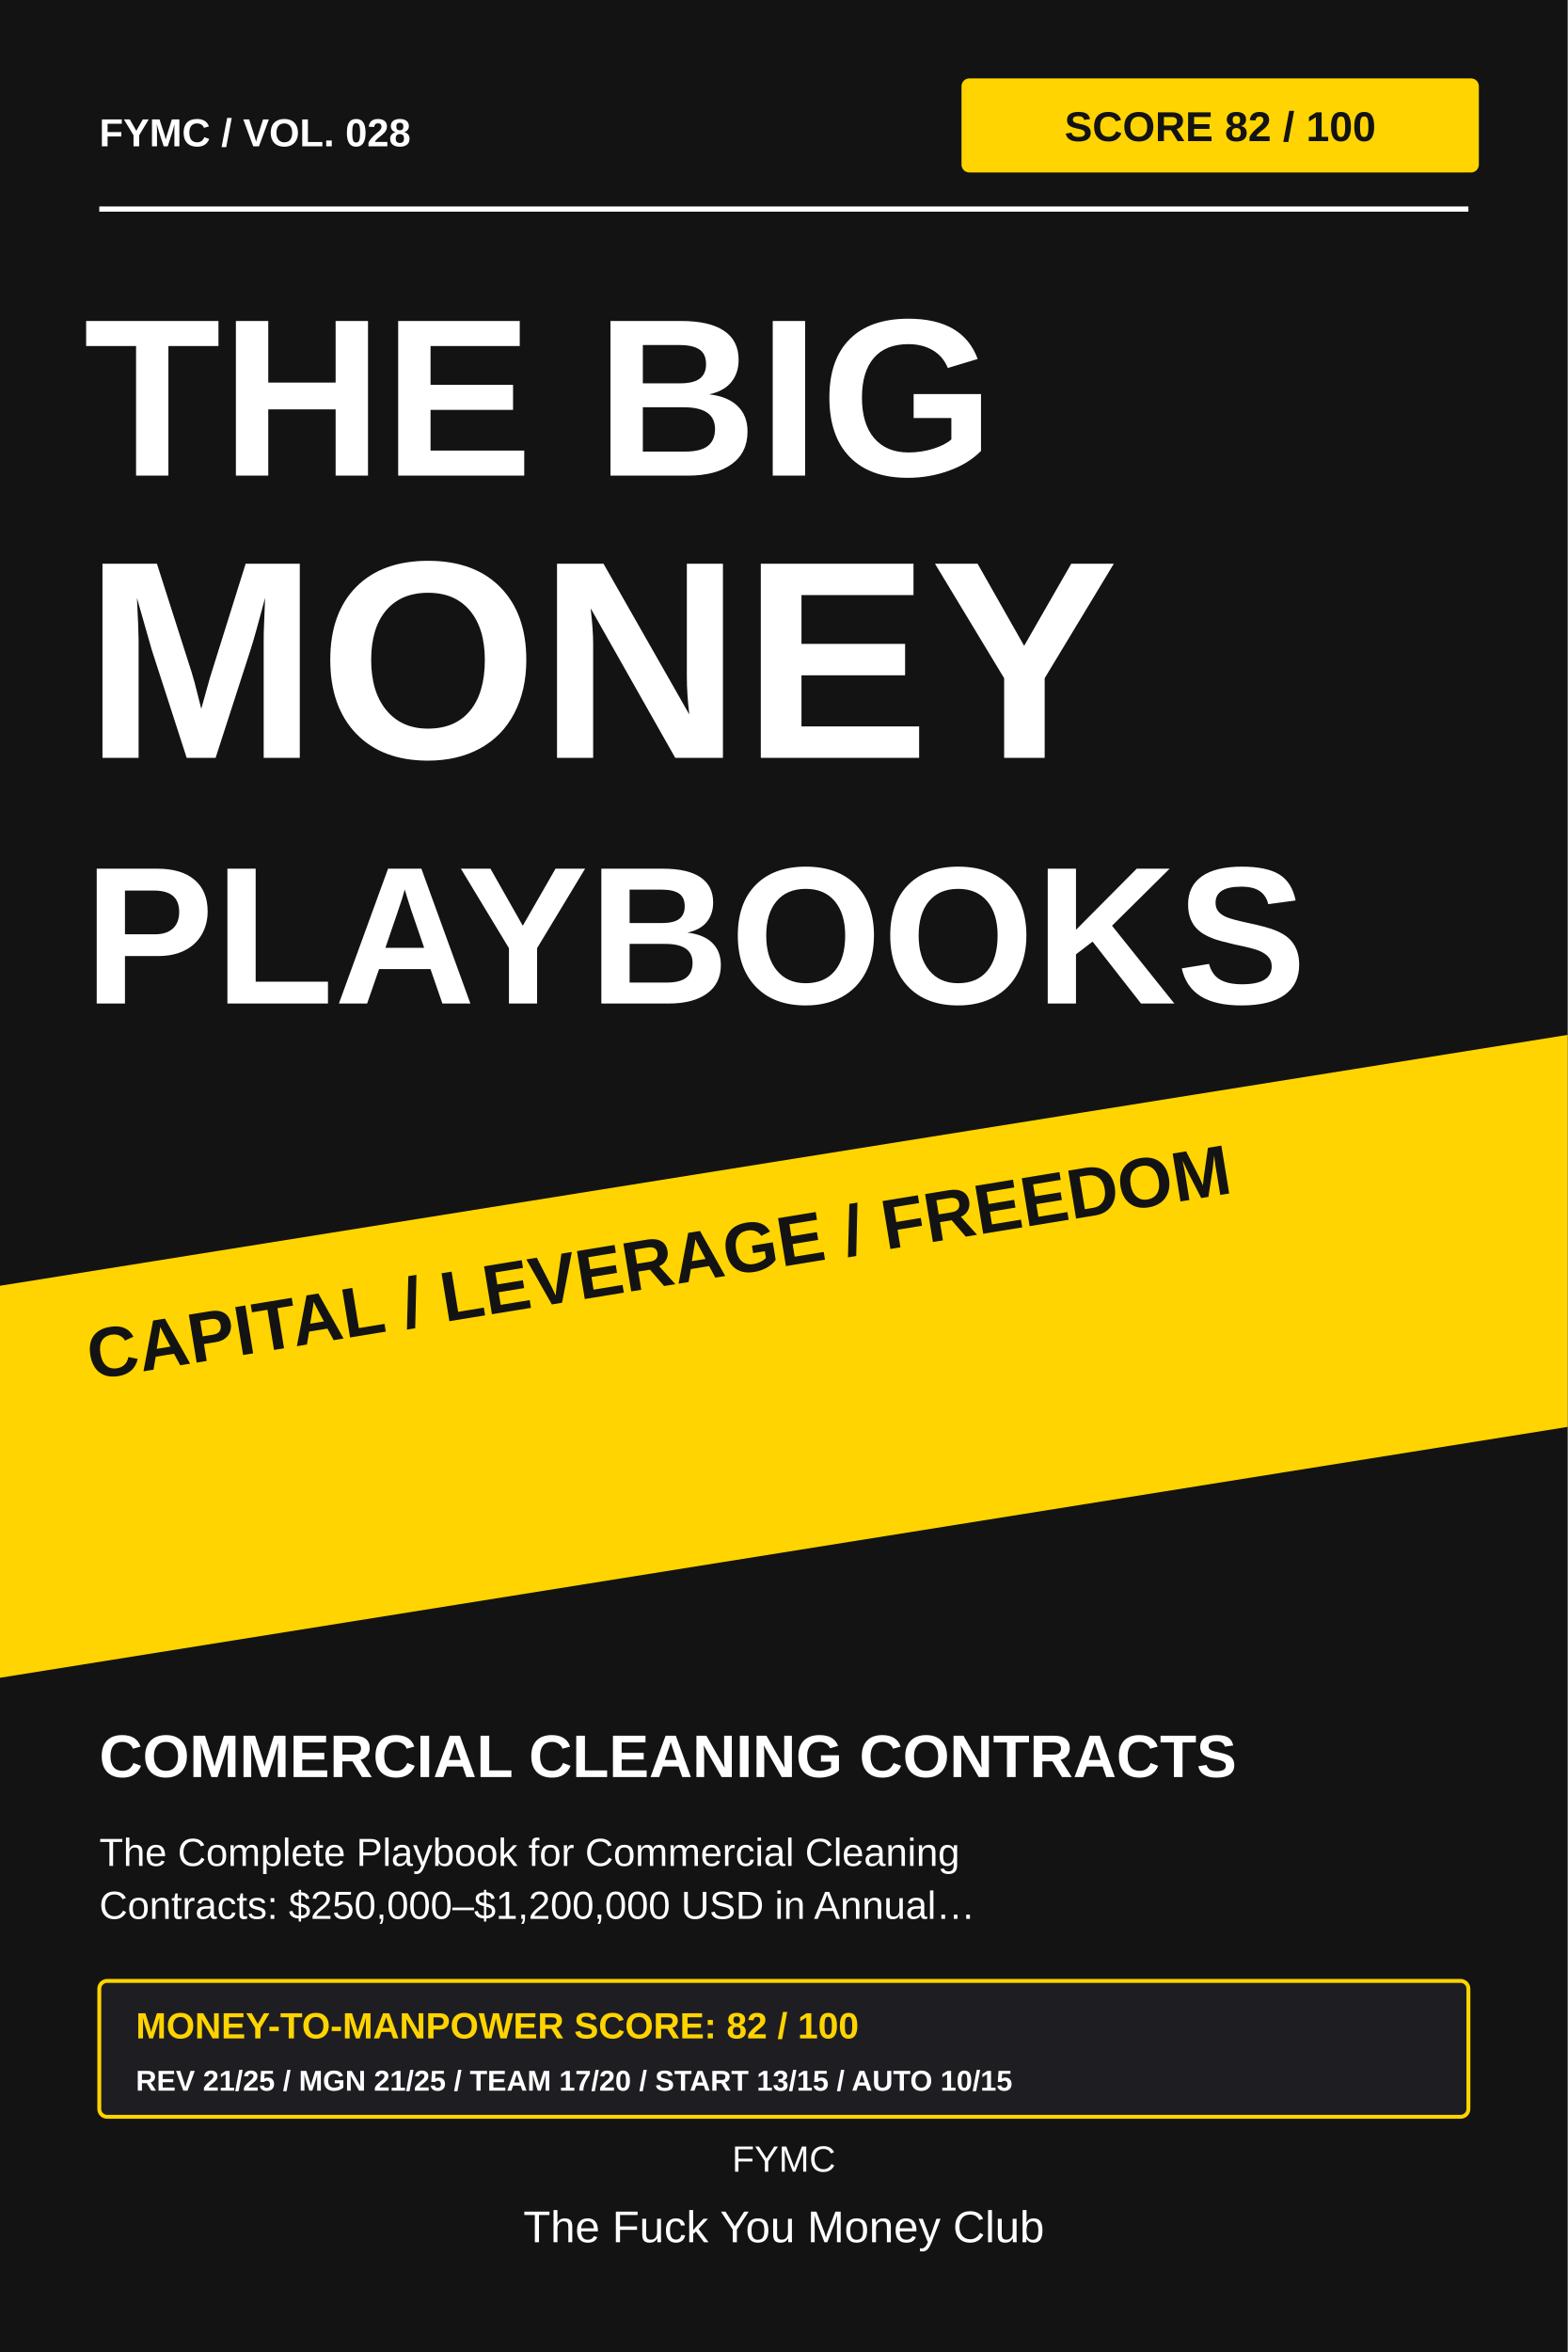
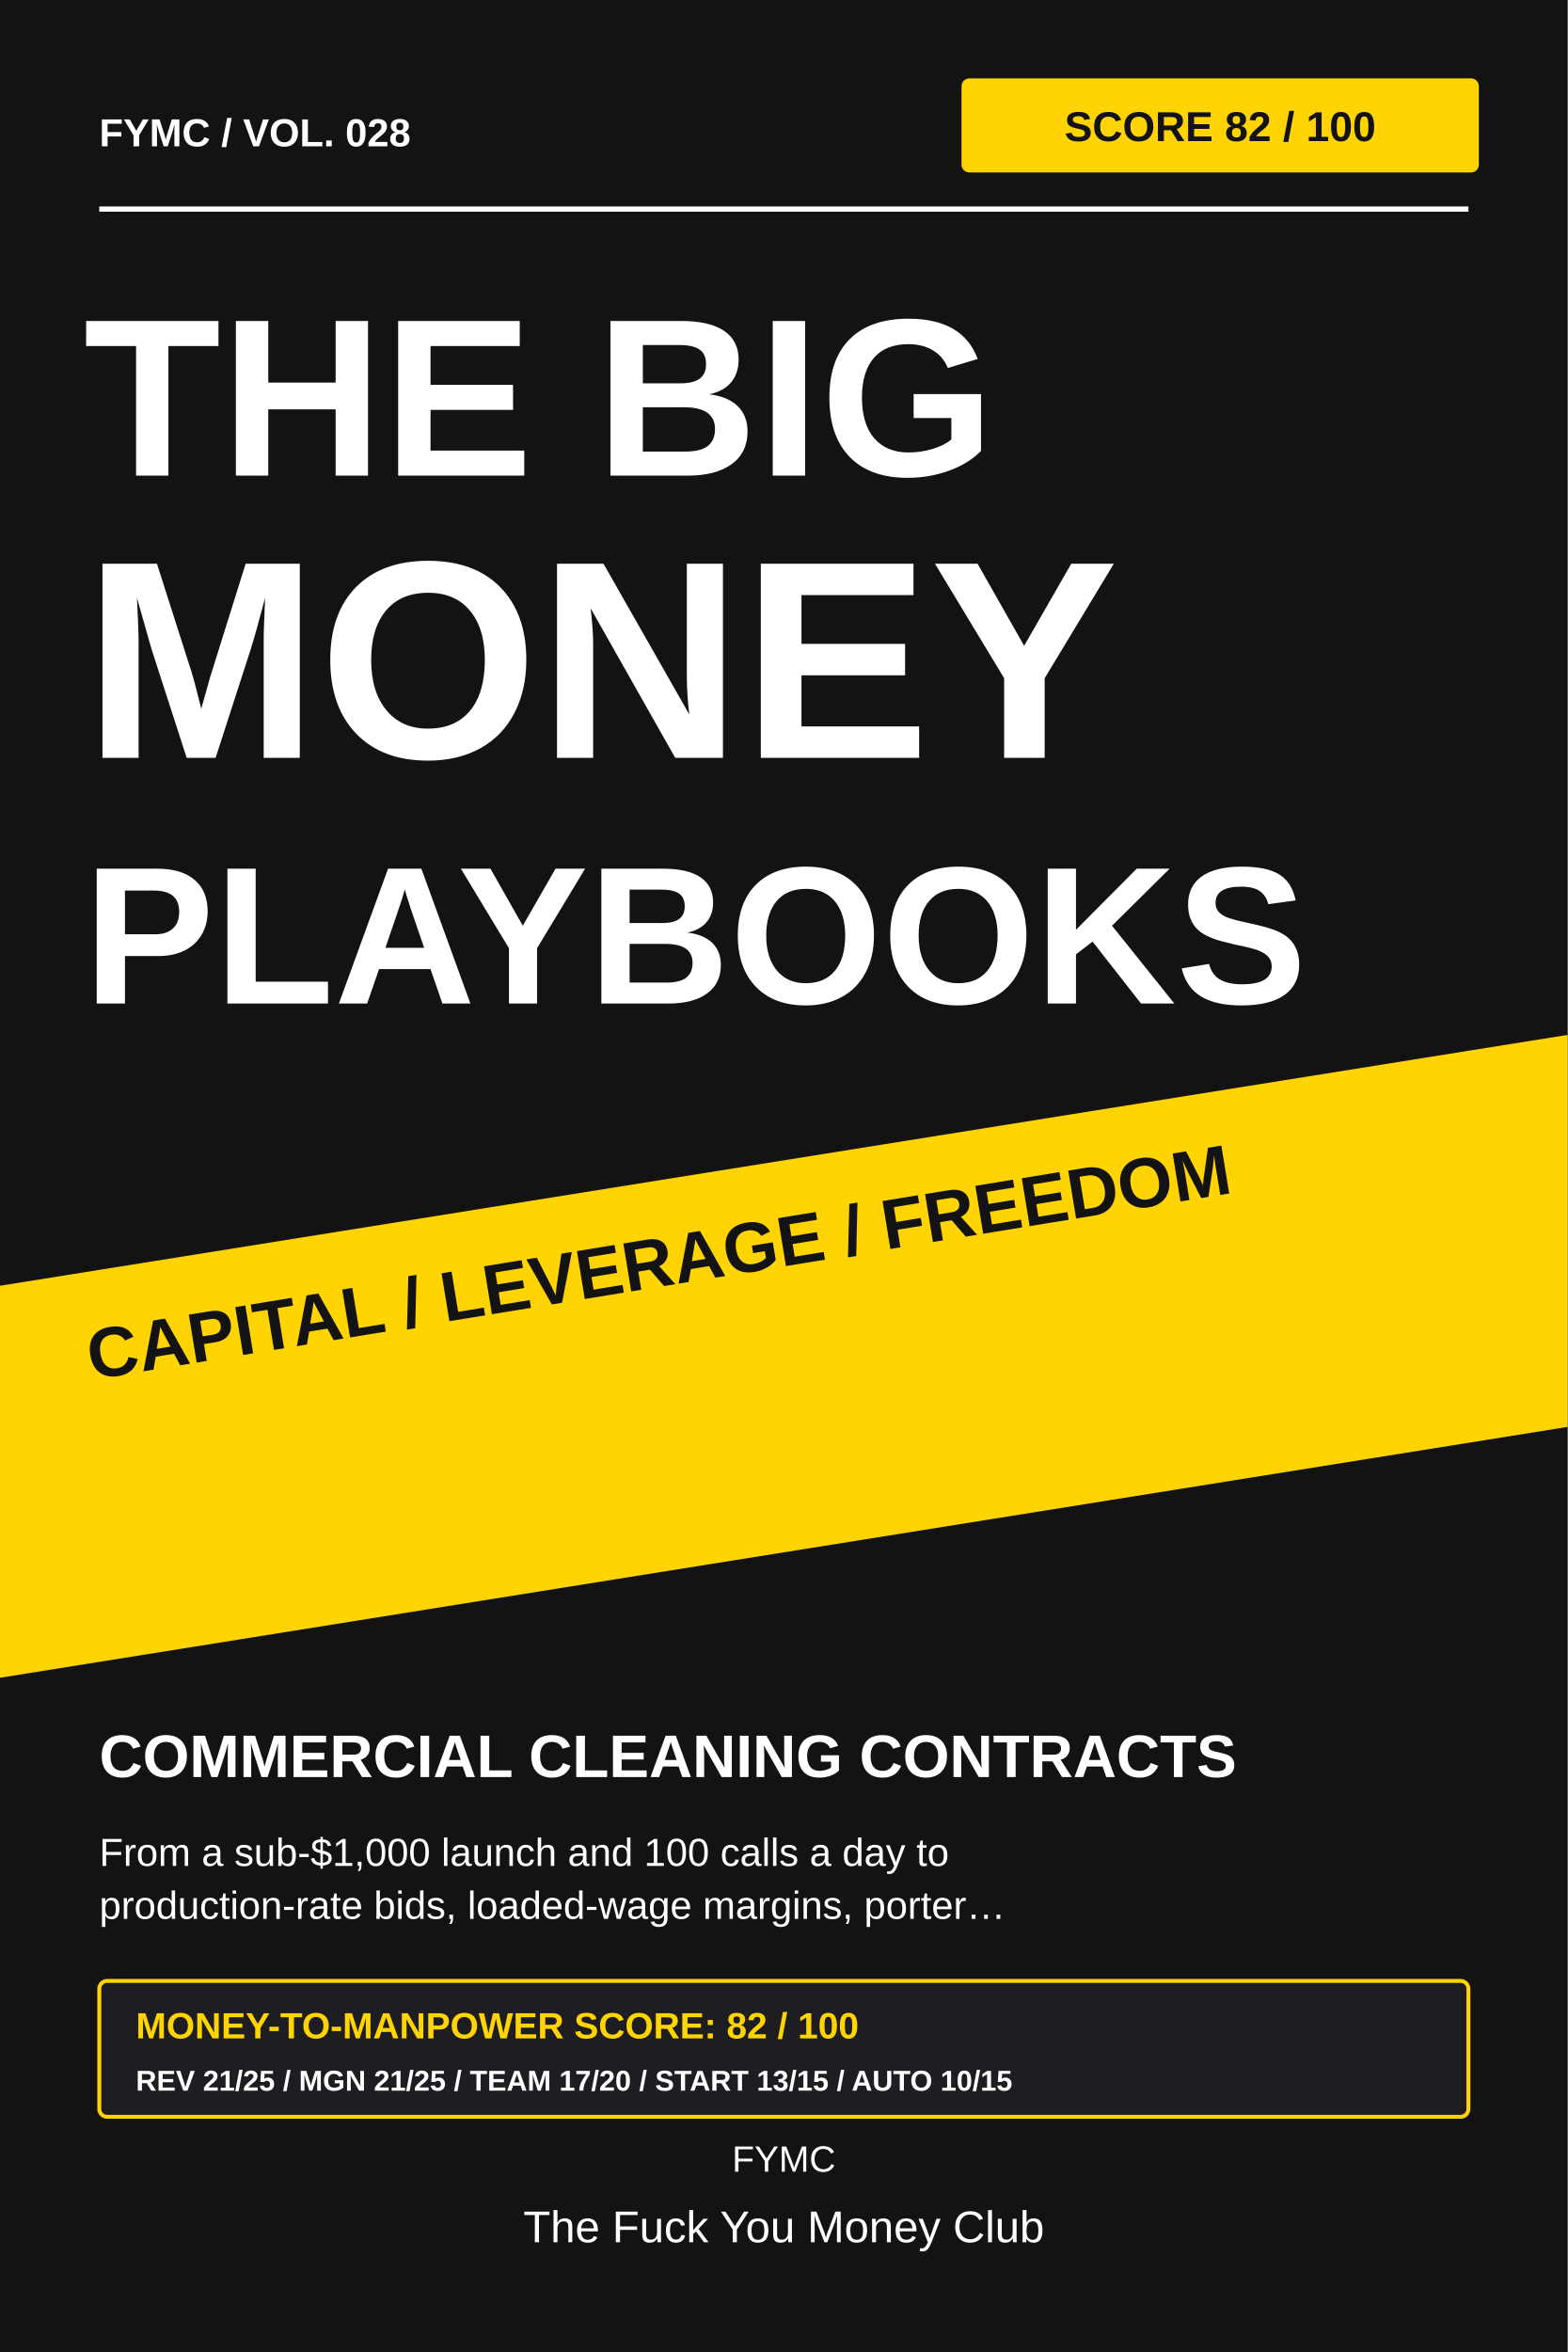
<svg xmlns="http://www.w3.org/2000/svg" width="600" height="900" viewBox="0 0 600 900" role="img" aria-labelledby="art-title art-desc">
  <defs>
    <linearGradient id="stage" x2="0.25" y2="1">
      <stop stop-color="#F5F2EC" />
      <stop offset="1" stop-color="#CEC8BC" />
    </linearGradient>
    <linearGradient id="pages" x2="1" y2="0">
      <stop stop-color="#AAA69C" />
      <stop offset="0.22" stop-color="#FFFDF5" />
      <stop offset="0.8" stop-color="#E4DFD3" />
      <stop offset="1" stop-color="#BAB4A6" />
    </linearGradient>
    <linearGradient id="foil" x2="1" y2="0.3">
      <stop stop-color="#FFFFFF" stop-opacity="0.18" />
      <stop offset="0.3" stop-color="#FFFFFF" stop-opacity="0" />
      <stop offset="1" stop-color="#000000" stop-opacity="0.2" />
    </linearGradient>
    <linearGradient id="metal" x2="1" y2="1">
      <stop stop-color="#797D80" />
      <stop offset="0.35" stop-color="#272A2D" />
      <stop offset="0.72" stop-color="#090B0C" />
      <stop offset="1" stop-color="#63676A" />
    </linearGradient>
    <linearGradient id="glass" x2="1" y2="1">
      <stop stop-color="#FFFFFF" stop-opacity="0.14" />
      <stop offset="0.48" stop-color="#FFFFFF" stop-opacity="0" />
    </linearGradient>
    <filter id="shadow" x="-50%" y="-100%" width="200%" height="300%">
      <feGaussianBlur stdDeviation="15" />
    </filter>
  </defs>
  <rect x="0" y="0" width="600" height="900" rx="0" fill="#131313" stroke="none" stroke-width="1" />
  <text x="38" y="56" fill="#FFFFFF" font-family="Arial, Helvetica, sans-serif" font-size="15" font-weight="700" text-anchor="start">FYMC / VOL. 028</text>
  <rect x="368" y="30" width="198" height="36" rx="3" fill="#FFD400" stroke="none" stroke-width="1" />
  <text x="467" y="54" fill="#131313" font-family="Arial, Helvetica, sans-serif" font-size="16" font-weight="900" text-anchor="middle">SCORE 82 / 100</text>
  <path d="M38 80 H562" fill="none" stroke="#FFFFFF" stroke-width="2" />
  <text x="32" y="182" fill="#FFFFFF" font-family="Arial, Helvetica, sans-serif" font-size="86" font-weight="900" text-anchor="start">THE BIG</text>
  <text x="32" y="290" fill="#FFFFFF" font-family="Arial, Helvetica, sans-serif" font-size="108" font-weight="900" text-anchor="start">MONEY</text>
  <text x="32" y="384" fill="#FFFFFF" font-family="Arial, Helvetica, sans-serif" font-size="75" font-weight="900" text-anchor="start">PLAYBOOKS</text>
  <path d="M0 492 L600 396 L600 546 L0 642 Z" fill="#FFD400" stroke="none" stroke-width="1" />
  <g transform="rotate(-9.3 35 528)">
    <text x="35" y="528" fill="#131313" font-family="Arial, Helvetica, sans-serif" font-size="27" font-weight="900" text-anchor="start">CAPITAL / LEVERAGE / FREEDOM</text>
  </g>
  <text x="38" y="680" fill="#FFFFFF" font-family="Arial, Helvetica, sans-serif" font-size="23" font-weight="700" text-anchor="start">COMMERCIAL CLEANING CONTRACTS</text>
-   <text x="38" y="714.0" fill="#FFFFFF" font-family="Arial, Helvetica, sans-serif" font-size="15" font-weight="400" text-anchor="start">The Complete Playbook for Commercial Cleaning</text>
-   <text x="38" y="734.25" fill="#FFFFFF" font-family="Arial, Helvetica, sans-serif" font-size="15" font-weight="400" text-anchor="start">Contracts: $250,000–$1,200,000 USD in Annual…</text>
+   <text x="38" y="714.0" fill="#FFFFFF" font-family="Arial, Helvetica, sans-serif" font-size="15" font-weight="400" text-anchor="start">From a sub-$1,000 launch and 100 calls a day to</text>
+   <text x="38" y="734.25" fill="#FFFFFF" font-family="Arial, Helvetica, sans-serif" font-size="15" font-weight="400" text-anchor="start">production-rate bids, loaded-wage margins, porter…</text>
  <rect x="38" y="758" width="524" height="52" rx="3" fill="#1E1E22" stroke="#FFD400" stroke-width="1.5" />
  <text x="52" y="780" fill="#FFD400" font-family="Arial, Helvetica, sans-serif" font-size="14" font-weight="800" text-anchor="start">MONEY-TO-MANPOWER SCORE: 82 / 100</text>
  <text x="52" y="800" fill="#FFFFFF" font-family="Arial, Helvetica, sans-serif" font-size="11" font-weight="700" text-anchor="start">REV 21/25 / MGN 21/25 / TEAM 17/20 / START 13/15 / AUTO 10/15</text>
  <text x="300" y="831" fill="#FFFFFF" font-family="Arial, Helvetica, sans-serif" font-size="14" font-weight="400" text-anchor="middle">FYMC</text>
  <text x="300" y="858" fill="#FFFFFF" font-family="Arial, Helvetica, sans-serif" font-size="17" font-weight="400" text-anchor="middle">The Fuck You Money Club</text>
</svg>
